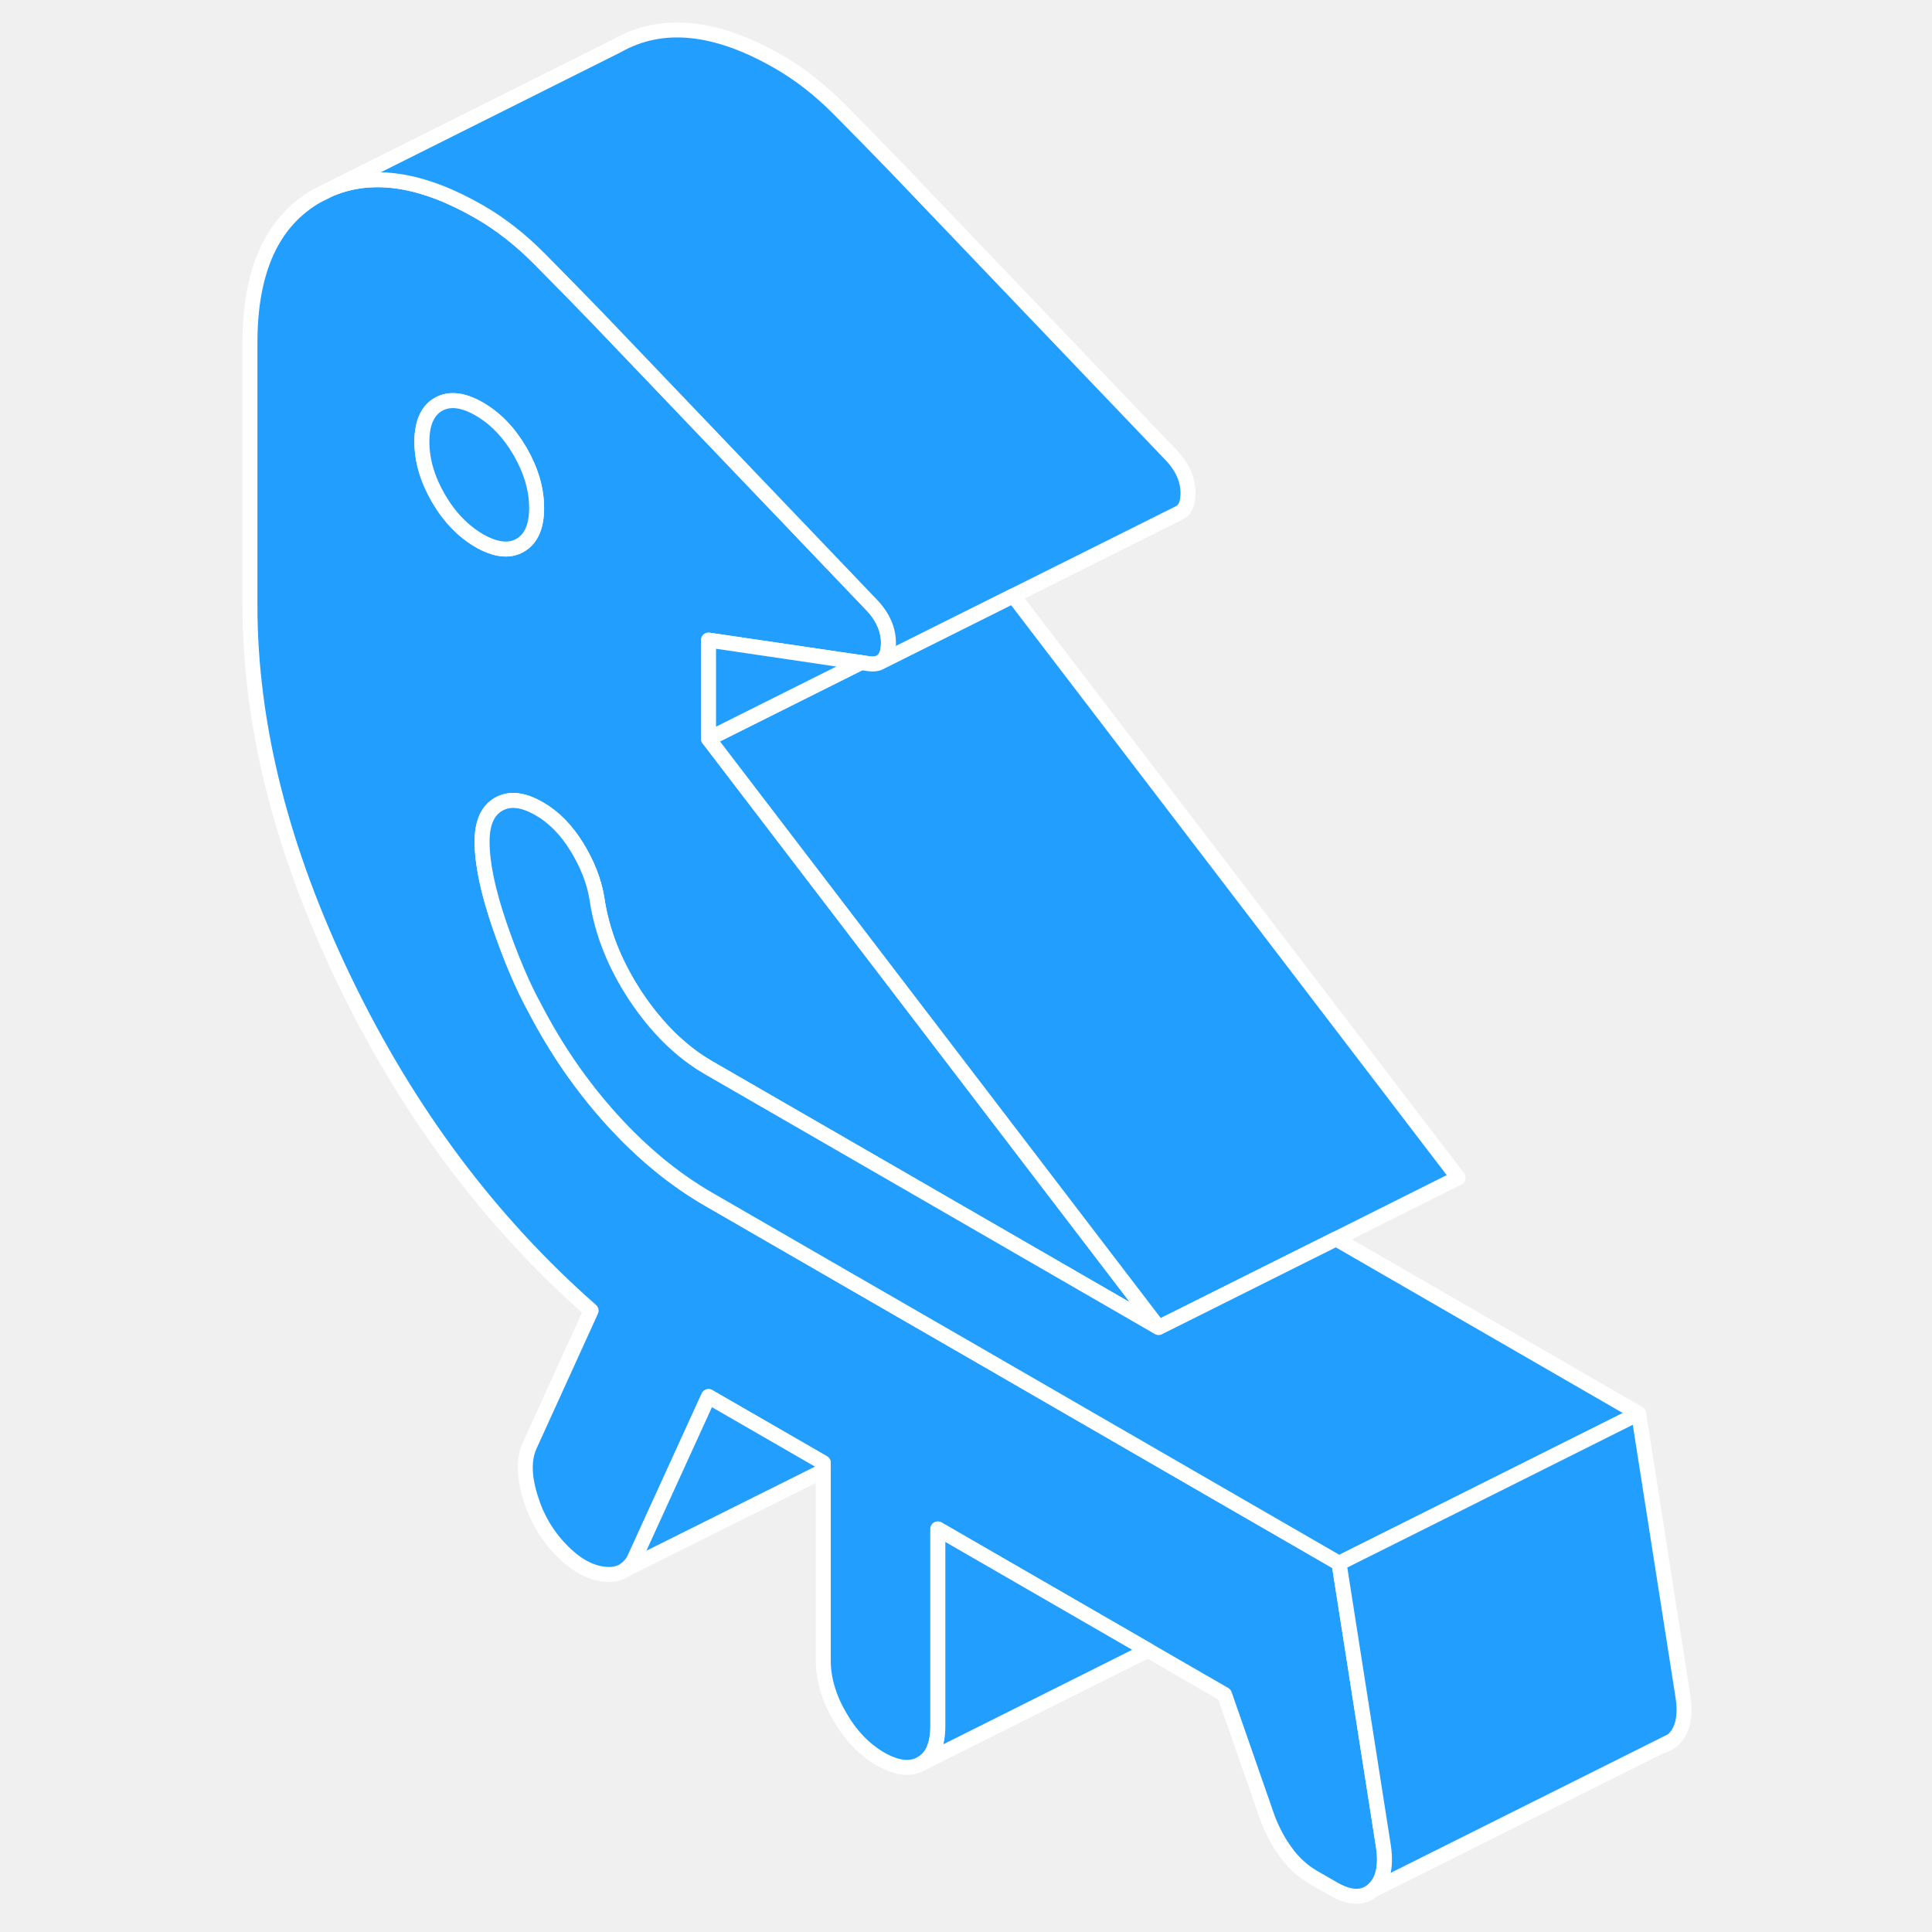
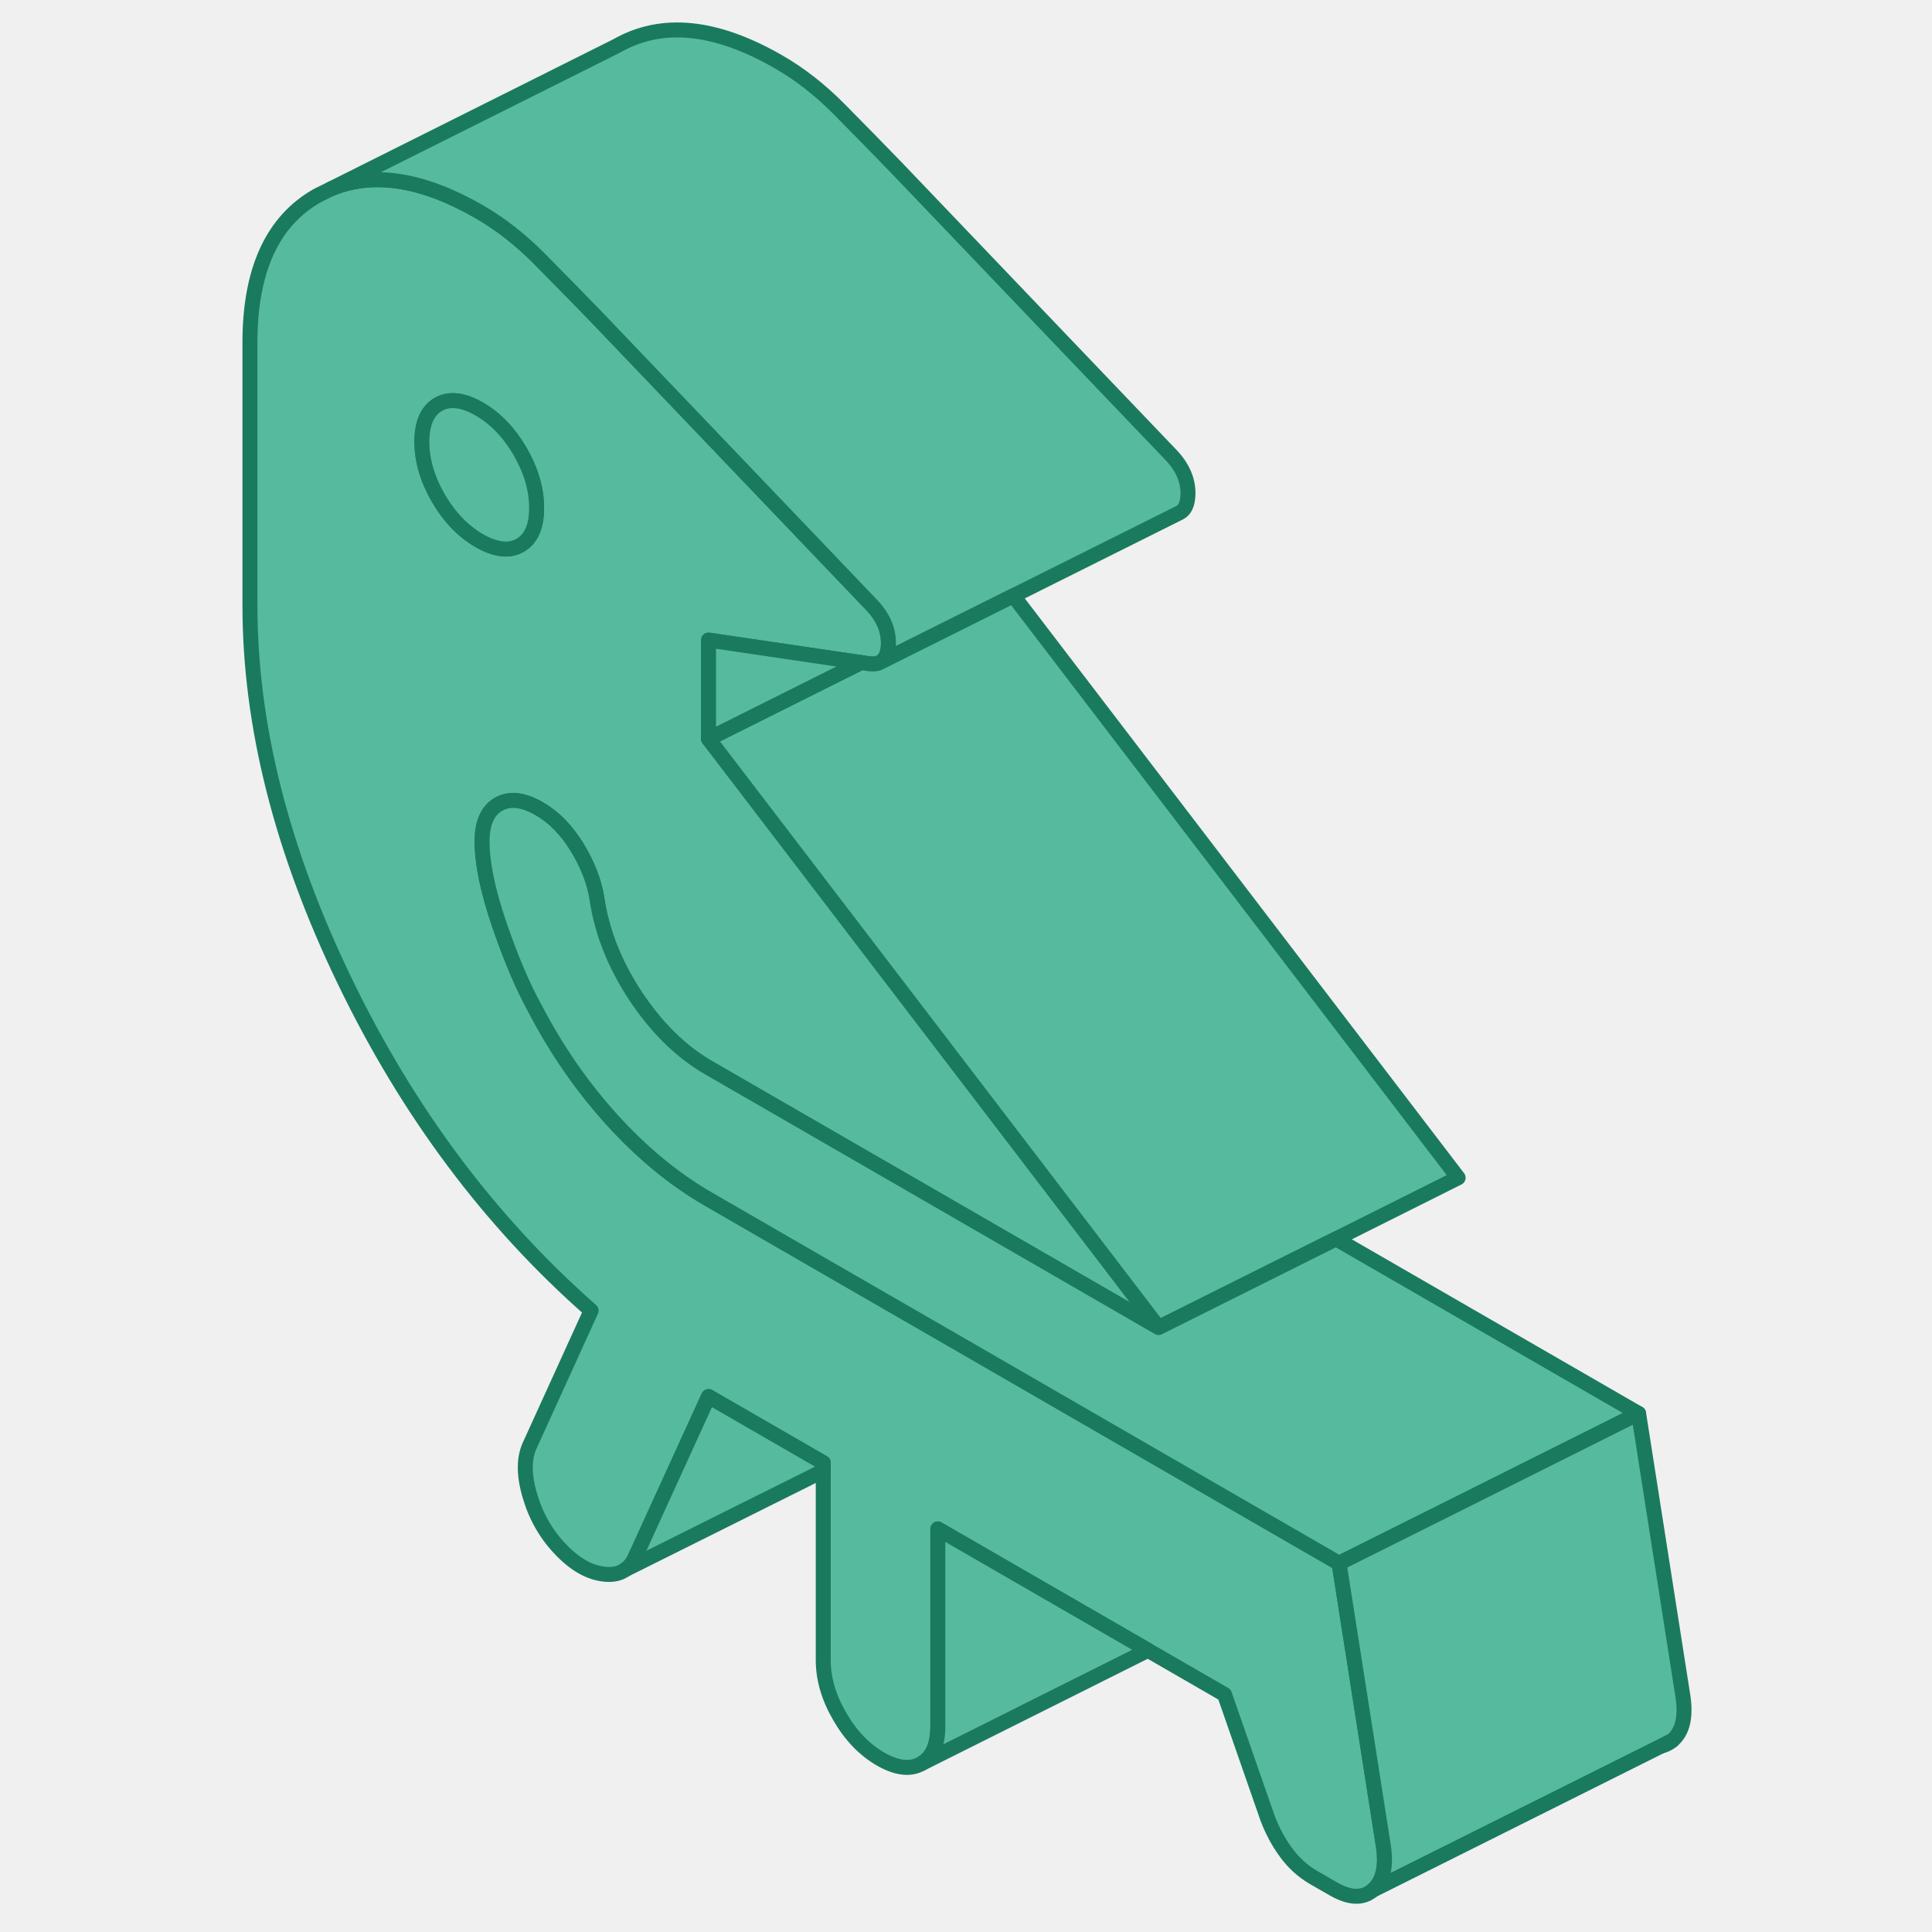
- <svg xmlns="http://www.w3.org/2000/svg" width="48" height="48" viewBox="0 0 101 129" fill="#229EFF" stroke-width="1px" stroke-linecap="round" stroke-linejoin="round">
-   <path d="M96.93 116.579C97.19 116.519 97.44 116.399 97.66 116.209L96.93 116.579Z" stroke="white" stroke-linejoin="round" />
-   <path d="M78.379 123.329L75.409 104.379L68.619 100.459L60.969 96.039L50.289 89.869L42.019 85.099L33.309 80.069C31.019 78.749 28.859 76.969 26.849 74.749C24.839 72.529 23.139 70.059 21.729 67.349C20.899 65.849 20.109 63.979 19.339 61.739C18.579 59.509 18.189 57.659 18.189 56.189C18.189 54.949 18.559 54.119 19.289 53.699C20.029 53.279 20.939 53.379 22.019 54.009C22.979 54.559 23.809 55.409 24.509 56.539C25.209 57.679 25.659 58.819 25.849 59.949C26.169 62.189 27.029 64.369 28.429 66.499C29.839 68.619 31.459 70.219 33.309 71.289L45.179 78.139L63.359 88.639L33.309 49.329V42.739L39.419 43.639L42.049 44.029L43.489 44.239L44.029 44.319C44.299 44.349 44.539 44.339 44.709 44.249L44.829 44.189C45.139 43.989 45.3 43.609 45.319 43.029C45.349 42.059 44.949 41.149 44.119 40.309L25.849 21.189C24.789 20.099 23.75 19.029 22.689 17.959C22.47 17.729 22.239 17.509 22.019 17.279C20.749 15.999 19.41 14.949 18 14.139C14.22 11.959 10.94 11.449 8.139 12.589L7.189 13.059C4.189 14.759 2.689 18.039 2.689 22.869V40.429C2.689 48.409 4.799 56.769 9.009 65.489C13.22 74.219 18.699 81.559 25.469 87.509L21.349 96.559C20.969 97.429 20.979 98.559 21.399 99.929C21.809 101.309 22.499 102.489 23.459 103.479C24.409 104.469 25.389 105.019 26.369 105.109C26.919 105.169 27.369 105.069 27.729 104.819L27.759 104.799C28.04 104.609 28.269 104.319 28.429 103.939L33.309 93.249L40.969 97.669V110.849C40.969 112.089 41.33 113.339 42.069 114.609C42.8 115.879 43.709 116.819 44.789 117.449C45.879 118.069 46.789 118.179 47.519 117.759C48.259 117.339 48.619 116.509 48.619 115.259V102.089L62.649 110.189L67.76 113.139L70.629 121.379C70.95 122.229 71.359 122.999 71.869 123.689C72.379 124.389 72.99 124.939 73.689 125.349L75.029 126.119C76.119 126.749 76.989 126.779 77.659 126.209C78.329 125.649 78.57 124.689 78.379 123.329ZM15.269 33.259C14.539 31.999 14.169 30.739 14.169 29.499C14.169 28.259 14.539 27.419 15.269 26.999C16.009 26.579 16.919 26.689 18 27.309C19.09 27.939 19.999 28.889 20.729 30.149C21.459 31.419 21.829 32.669 21.829 33.919C21.829 35.169 21.459 35.989 20.729 36.409C19.999 36.829 19.09 36.719 18 36.099C16.919 35.469 16.009 34.529 15.269 33.259Z" stroke="white" stroke-linejoin="round" />
-   <path d="M21.83 33.919C21.83 35.159 21.46 35.989 20.73 36.409C20 36.829 19.09 36.719 18 36.099C16.92 35.469 16.01 34.529 15.27 33.259C14.54 31.999 14.17 30.739 14.17 29.499C14.17 28.259 14.54 27.419 15.27 26.999C16.01 26.579 16.92 26.689 18 27.309C19.09 27.939 20 28.889 20.73 30.149C21.46 31.419 21.83 32.669 21.83 33.919Z" stroke="white" stroke-linejoin="round" />
-   <path d="M65.32 33.029C65.3 33.65 65.12 34.049 64.77 34.229L64.71 34.26L53.66 39.779L44.83 44.19C45.14 43.989 45.3 43.609 45.32 43.029C45.35 42.059 44.95 41.15 44.12 40.309L25.85 21.189C24.79 20.099 23.75 19.029 22.69 17.959C22.47 17.73 22.24 17.509 22.02 17.279C20.75 15.999 19.41 14.95 18 14.139C14.22 11.96 10.94 11.45 8.14 12.589L27.19 3.059C30.19 1.349 33.79 1.709 38 4.139C39.41 4.949 40.75 5.999 42.02 7.279C43.3 8.569 44.57 9.869 45.85 11.19L64.12 30.309C64.95 31.149 65.35 32.059 65.32 33.029Z" stroke="white" stroke-linejoin="round" />
-   <path d="M83.36 78.639L75.21 82.719L63.36 88.639L33.31 49.329L43.49 44.239L44.029 44.319C44.3 44.349 44.539 44.339 44.709 44.249L44.83 44.189L53.66 39.779L83.36 78.639Z" stroke="white" stroke-linejoin="round" />
-   <path d="M95.409 94.38L83.179 100.5L75.409 104.38L68.619 100.46L60.969 96.04L50.289 89.87L42.019 85.1L33.309 80.07C31.019 78.75 28.859 76.97 26.849 74.75C24.839 72.53 23.139 70.059 21.729 67.35C20.899 65.85 20.109 63.98 19.339 61.739C18.579 59.51 18.189 57.66 18.189 56.19C18.189 54.95 18.559 54.12 19.289 53.7C20.029 53.28 20.939 53.38 22.019 54.01C22.979 54.56 23.809 55.41 24.509 56.539C25.209 57.679 25.659 58.82 25.849 59.95C26.169 62.19 27.029 64.37 28.429 66.5C29.839 68.62 31.459 70.219 33.309 71.29L45.179 78.14L63.359 88.64L75.209 82.719L95.409 94.38Z" stroke="white" stroke-linejoin="round" />
-   <path d="M97.659 116.209L96.929 116.579L77.659 126.209C78.329 125.649 78.569 124.689 78.379 123.329L75.409 104.379L83.179 100.499L95.409 94.379L98.379 113.329C98.569 114.689 98.329 115.649 97.659 116.209Z" stroke="white" stroke-linejoin="round" />
-   <path d="M62.65 110.189L47.52 117.759C48.26 117.339 48.62 116.509 48.62 115.259V102.089L62.65 110.189Z" stroke="white" stroke-linejoin="round" />
-   <path d="M40.97 97.669V98.21L27.76 104.799C28.04 104.609 28.27 104.32 28.43 103.94L33.31 93.249L40.97 97.669Z" stroke="white" stroke-linejoin="round" />
-   <path d="M43.49 44.239L33.31 49.329V42.739L39.42 43.639L42.05 44.029L43.49 44.239Z" stroke="white" stroke-linejoin="round" />
+ <svg xmlns="http://www.w3.org/2000/svg" width="48" height="48" viewBox="0 0 101 129" fill="hsl(164, 42.0%, 53.3%)" stroke-width="1px" stroke-linecap="round" stroke-linejoin="round">
+   <path d="M96.93 116.579C97.19 116.519 97.44 116.399 97.66 116.209L96.93 116.579Z" stroke="hsl(163, 65.0%, 28.9%)" stroke-linejoin="round" />
+   <path d="M78.379 123.329L75.409 104.379L68.619 100.459L60.969 96.039L50.289 89.869L42.019 85.099L33.309 80.069C31.019 78.749 28.859 76.969 26.849 74.749C24.839 72.529 23.139 70.059 21.729 67.349C20.899 65.849 20.109 63.979 19.339 61.739C18.579 59.509 18.189 57.659 18.189 56.189C18.189 54.949 18.559 54.119 19.289 53.699C20.029 53.279 20.939 53.379 22.019 54.009C22.979 54.559 23.809 55.409 24.509 56.539C25.209 57.679 25.659 58.819 25.849 59.949C26.169 62.189 27.029 64.369 28.429 66.499C29.839 68.619 31.459 70.219 33.309 71.289L45.179 78.139L63.359 88.639L33.309 49.329V42.739L39.419 43.639L42.049 44.029L43.489 44.239L44.029 44.319C44.299 44.349 44.539 44.339 44.709 44.249L44.829 44.189C45.139 43.989 45.3 43.609 45.319 43.029C45.349 42.059 44.949 41.149 44.119 40.309L25.849 21.189C24.789 20.099 23.75 19.029 22.689 17.959C22.47 17.729 22.239 17.509 22.019 17.279C20.749 15.999 19.41 14.949 18 14.139C14.22 11.959 10.94 11.449 8.139 12.589L7.189 13.059C4.189 14.759 2.689 18.039 2.689 22.869V40.429C2.689 48.409 4.799 56.769 9.009 65.489C13.22 74.219 18.699 81.559 25.469 87.509L21.349 96.559C20.969 97.429 20.979 98.559 21.399 99.929C21.809 101.309 22.499 102.489 23.459 103.479C24.409 104.469 25.389 105.019 26.369 105.109C26.919 105.169 27.369 105.069 27.729 104.819L27.759 104.799C28.04 104.609 28.269 104.319 28.429 103.939L33.309 93.249L40.969 97.669V110.849C40.969 112.089 41.33 113.339 42.069 114.609C42.8 115.879 43.709 116.819 44.789 117.449C45.879 118.069 46.789 118.179 47.519 117.759C48.259 117.339 48.619 116.509 48.619 115.259V102.089L62.649 110.189L67.76 113.139L70.629 121.379C70.95 122.229 71.359 122.999 71.869 123.689C72.379 124.389 72.99 124.939 73.689 125.349L75.029 126.119C76.119 126.749 76.989 126.779 77.659 126.209C78.329 125.649 78.57 124.689 78.379 123.329ZM15.269 33.259C14.539 31.999 14.169 30.739 14.169 29.499C14.169 28.259 14.539 27.419 15.269 26.999C16.009 26.579 16.919 26.689 18 27.309C19.09 27.939 19.999 28.889 20.729 30.149C21.459 31.419 21.829 32.669 21.829 33.919C21.829 35.169 21.459 35.989 20.729 36.409C19.999 36.829 19.09 36.719 18 36.099C16.919 35.469 16.009 34.529 15.269 33.259Z" stroke="hsl(163, 65.0%, 28.9%)" stroke-linejoin="round" />
+   <path d="M21.83 33.919C21.83 35.159 21.46 35.989 20.73 36.409C20 36.829 19.09 36.719 18 36.099C16.92 35.469 16.01 34.529 15.27 33.259C14.54 31.999 14.17 30.739 14.17 29.499C14.17 28.259 14.54 27.419 15.27 26.999C16.01 26.579 16.92 26.689 18 27.309C19.09 27.939 20 28.889 20.73 30.149C21.46 31.419 21.83 32.669 21.83 33.919Z" stroke="hsl(163, 65.0%, 28.9%)" stroke-linejoin="round" />
+   <path d="M65.32 33.029C65.3 33.65 65.12 34.049 64.77 34.229L64.71 34.26L53.66 39.779L44.83 44.19C45.14 43.989 45.3 43.609 45.32 43.029C45.35 42.059 44.95 41.15 44.12 40.309L25.85 21.189C24.79 20.099 23.75 19.029 22.69 17.959C22.47 17.73 22.24 17.509 22.02 17.279C20.75 15.999 19.41 14.95 18 14.139C14.22 11.96 10.94 11.45 8.14 12.589L27.19 3.059C30.19 1.349 33.79 1.709 38 4.139C39.41 4.949 40.75 5.999 42.02 7.279C43.3 8.569 44.57 9.869 45.85 11.19L64.12 30.309C64.95 31.149 65.35 32.059 65.32 33.029Z" stroke="hsl(163, 65.0%, 28.9%)" stroke-linejoin="round" />
+   <path d="M83.36 78.639L75.21 82.719L63.36 88.639L33.31 49.329L43.49 44.239L44.029 44.319C44.3 44.349 44.539 44.339 44.709 44.249L44.83 44.189L53.66 39.779L83.36 78.639Z" stroke="hsl(163, 65.0%, 28.9%)" stroke-linejoin="round" />
+   <path d="M95.409 94.38L83.179 100.5L75.409 104.38L68.619 100.46L60.969 96.04L50.289 89.87L42.019 85.1L33.309 80.07C31.019 78.75 28.859 76.97 26.849 74.75C24.839 72.53 23.139 70.059 21.729 67.35C20.899 65.85 20.109 63.98 19.339 61.739C18.579 59.51 18.189 57.66 18.189 56.19C18.189 54.95 18.559 54.12 19.289 53.7C20.029 53.28 20.939 53.38 22.019 54.01C22.979 54.56 23.809 55.41 24.509 56.539C25.209 57.679 25.659 58.82 25.849 59.95C26.169 62.19 27.029 64.37 28.429 66.5C29.839 68.62 31.459 70.219 33.309 71.29L45.179 78.14L63.359 88.64L75.209 82.719L95.409 94.38Z" stroke="hsl(163, 65.0%, 28.9%)" stroke-linejoin="round" />
+   <path d="M97.659 116.209L96.929 116.579L77.659 126.209C78.329 125.649 78.569 124.689 78.379 123.329L75.409 104.379L83.179 100.499L95.409 94.379L98.379 113.329C98.569 114.689 98.329 115.649 97.659 116.209Z" stroke="hsl(163, 65.0%, 28.9%)" stroke-linejoin="round" />
+   <path d="M62.65 110.189L47.52 117.759C48.26 117.339 48.62 116.509 48.62 115.259V102.089L62.65 110.189Z" stroke="hsl(163, 65.0%, 28.9%)" stroke-linejoin="round" />
+   <path d="M40.97 97.669V98.21L27.76 104.799C28.04 104.609 28.27 104.32 28.43 103.94L33.31 93.249L40.97 97.669Z" stroke="hsl(163, 65.0%, 28.9%)" stroke-linejoin="round" />
+   <path d="M43.49 44.239L33.31 49.329V42.739L39.42 43.639L42.05 44.029L43.49 44.239Z" stroke="hsl(163, 65.0%, 28.9%)" stroke-linejoin="round" />
</svg>
